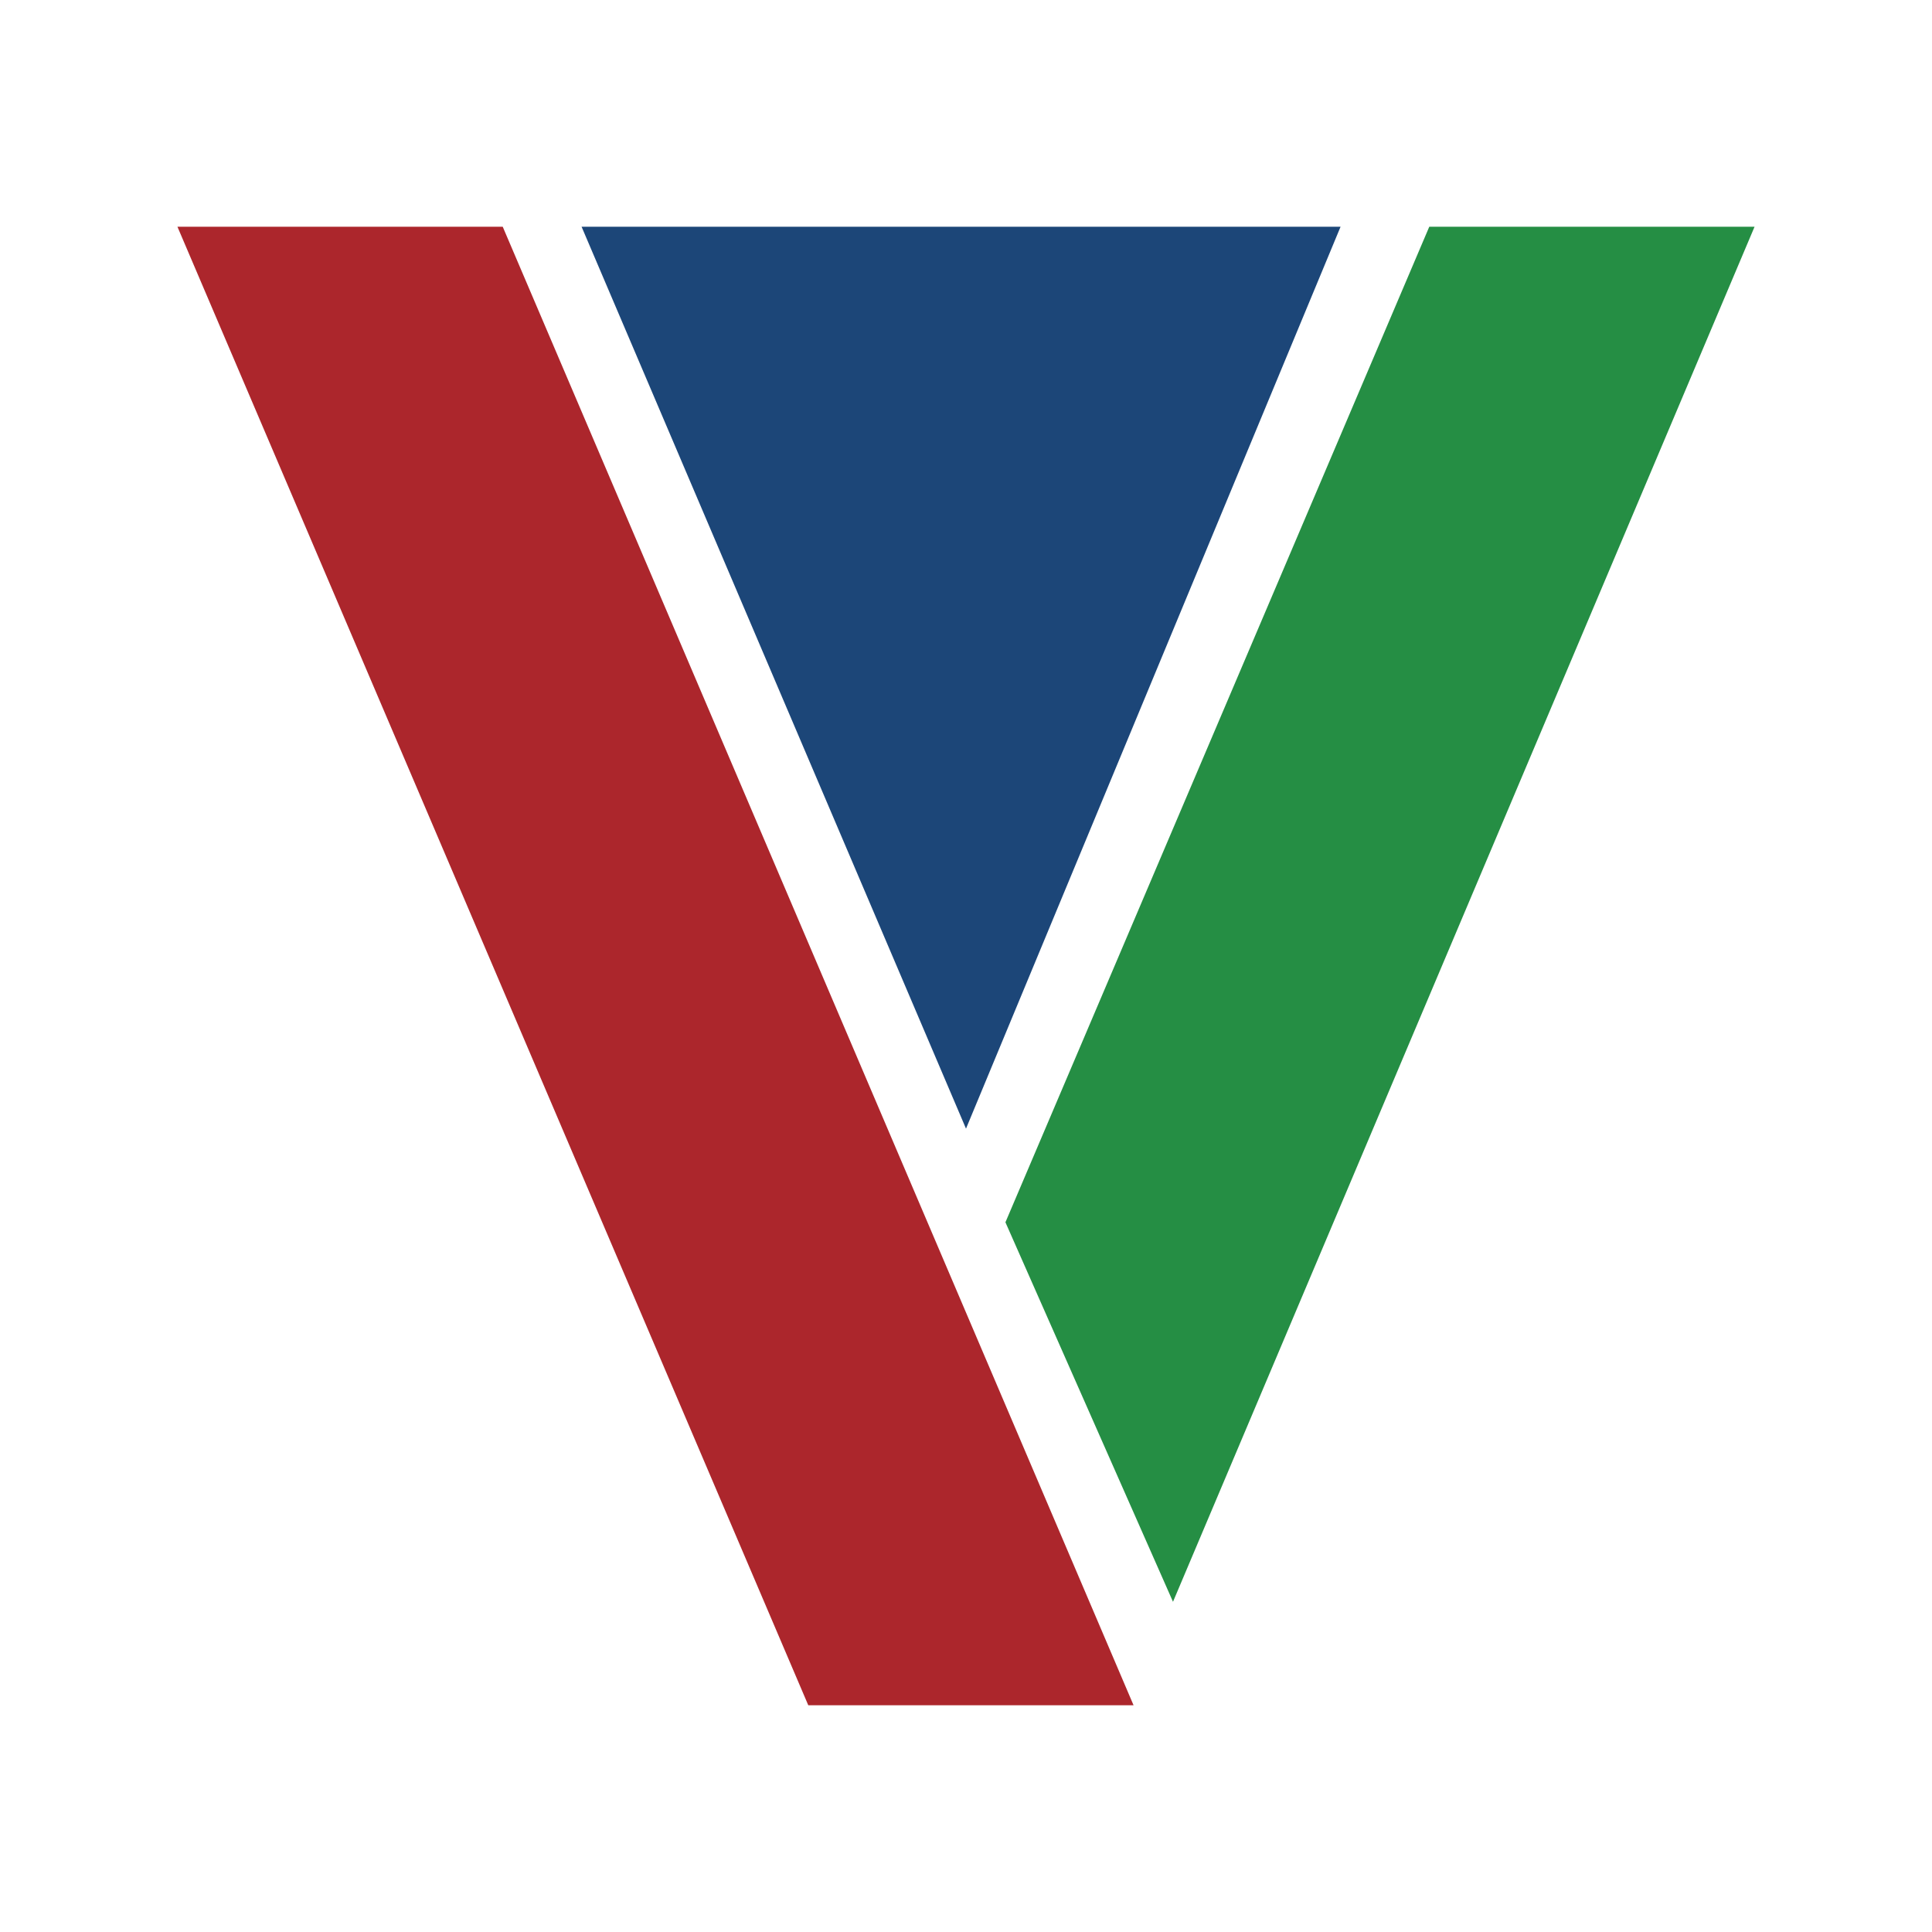
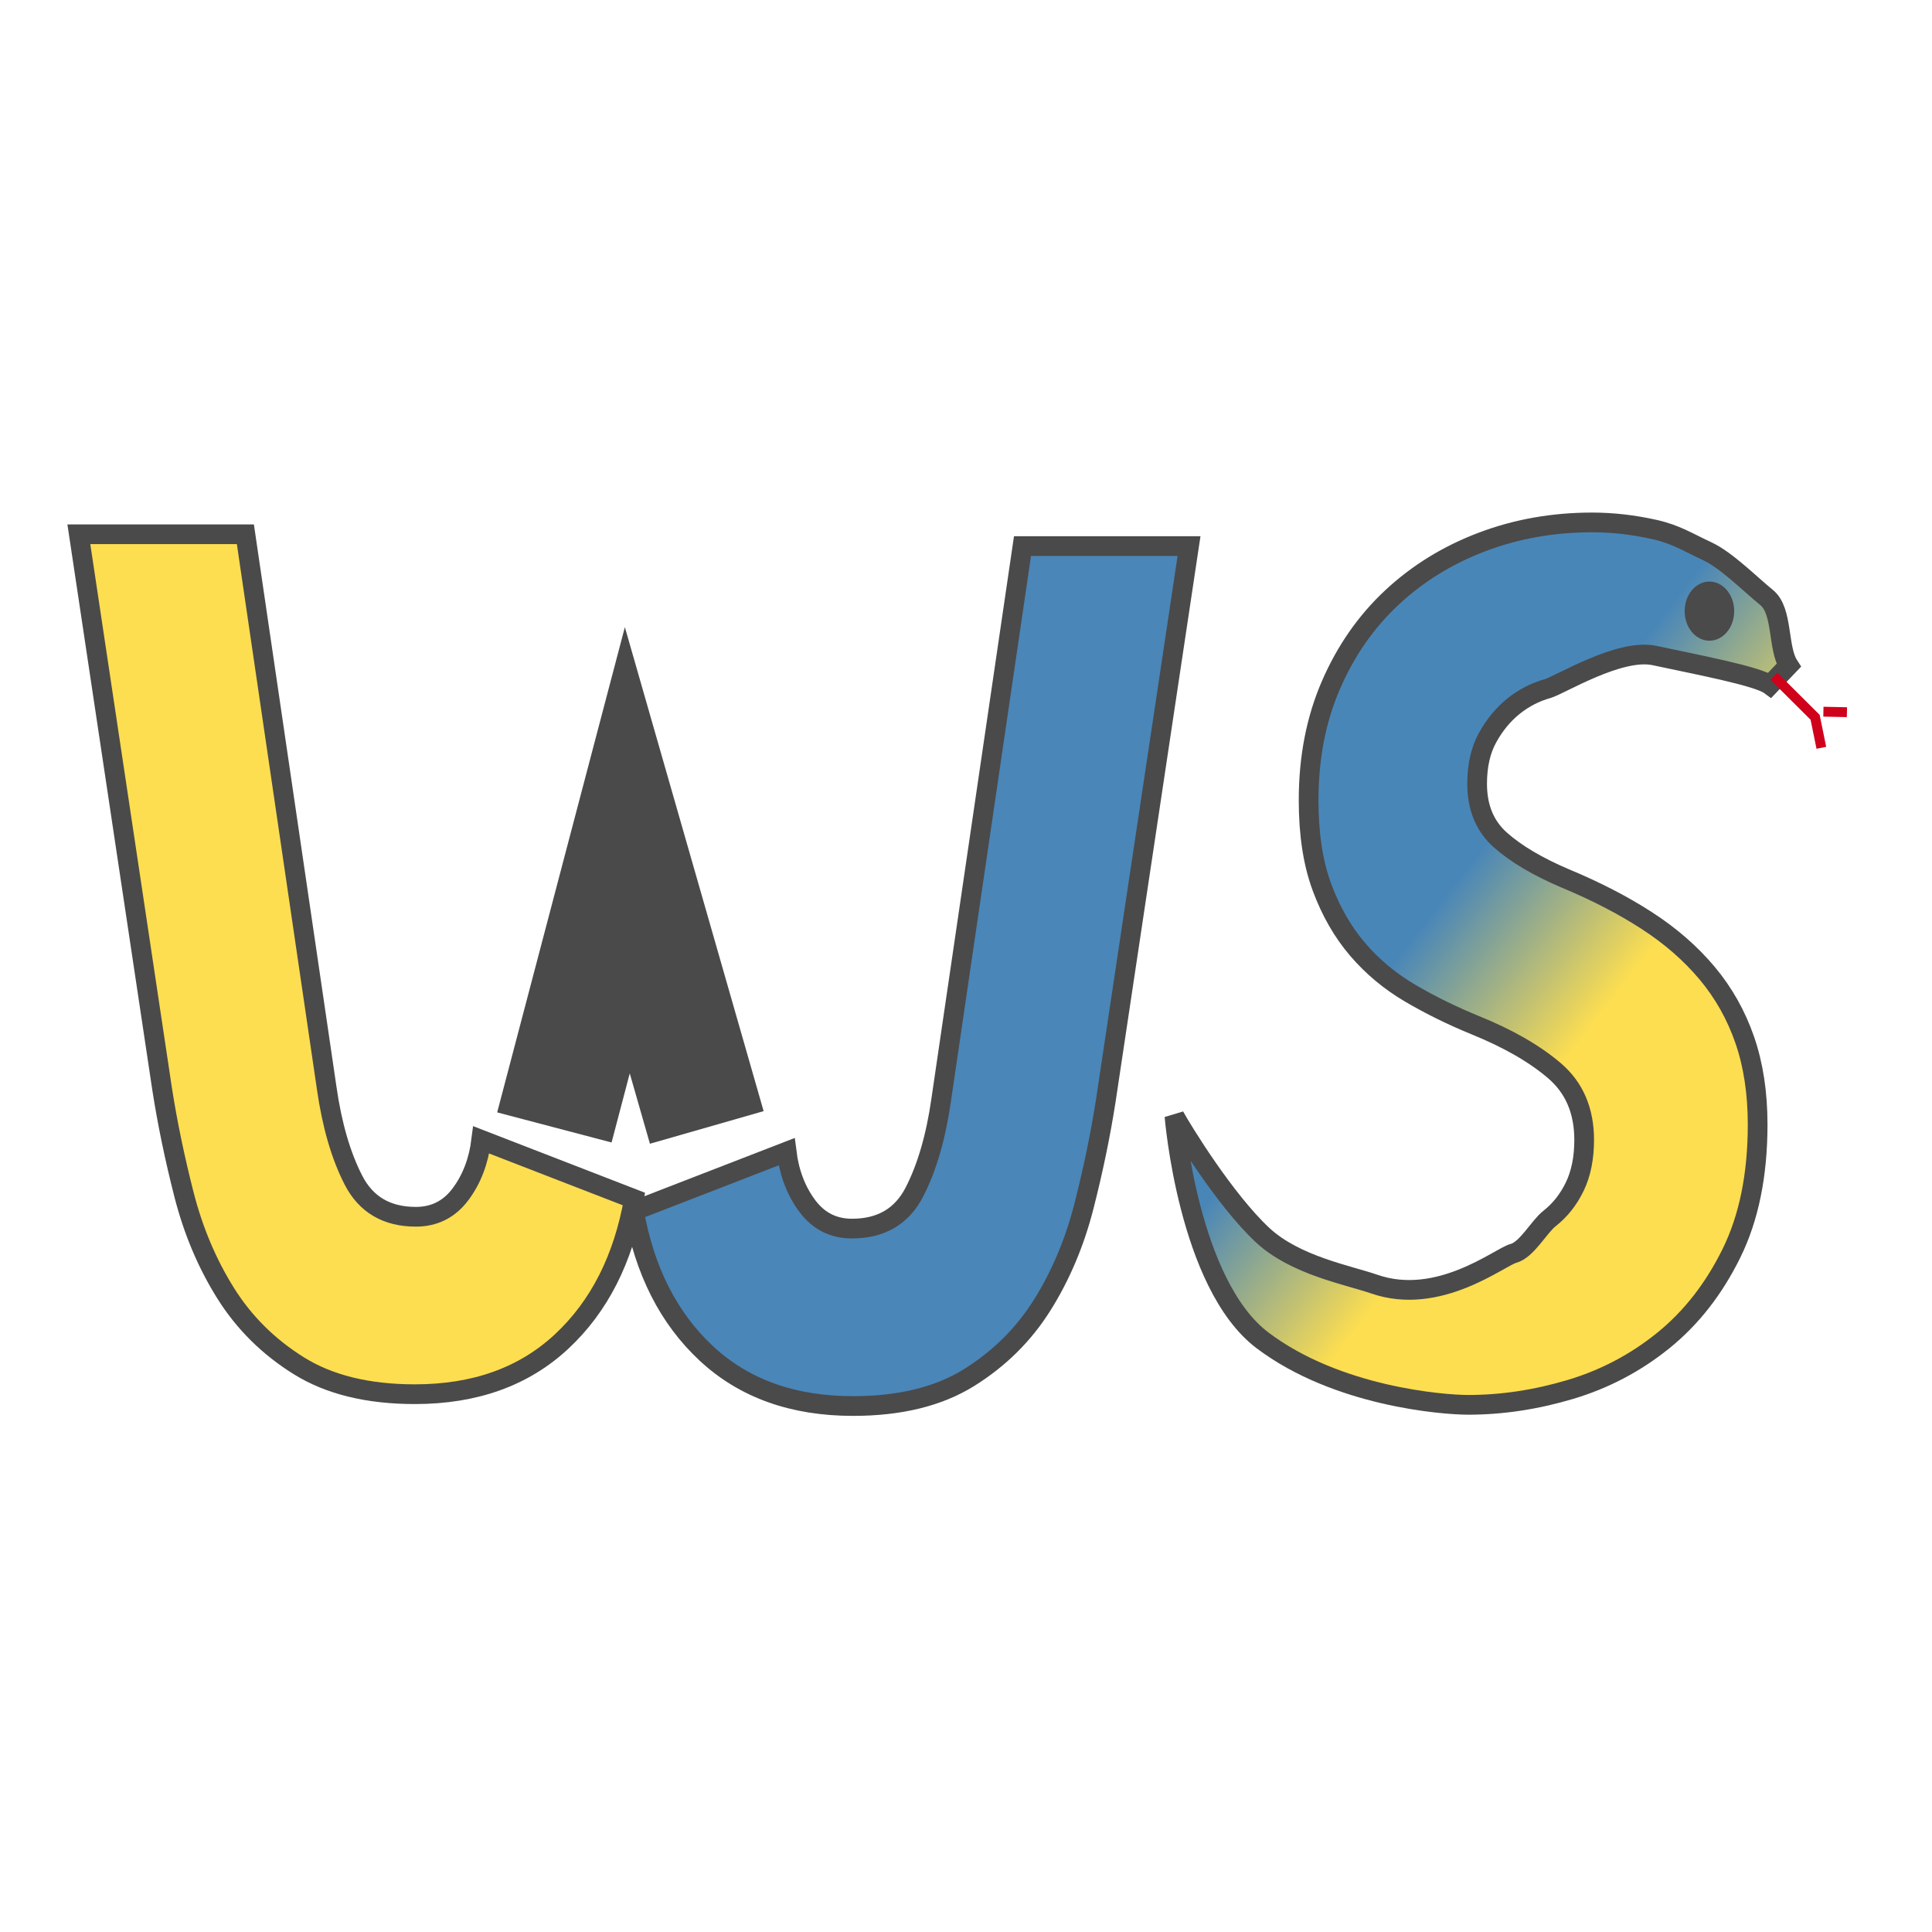
<svg xmlns="http://www.w3.org/2000/svg" width="196px" height="196px" viewBox="0 0 196 196" version="1.1">
-   <defs />
+   <defs>
+     <linearGradient x1="50%" y1="37.159%" x2="67.847%" y2="57.065%" id="linearGradient-1">
+       <stop stop-color="#4986B8" offset="0%" />
+       <stop stop-color="#FDDE50" offset="100%" />
+     </linearGradient>
+   </defs>
  <g id="Page-1" stroke="none" stroke-width="1" fill="none" fill-rule="evenodd">
-     <g id="Visualizer">
-       <polygon id="Path-122" fill="#AC262C" points="18 23 82 173 115 173 51 23" />
-       <polygon id="Path-123" fill="#1C4678" points="136 23 98 114.5 59 23" />
-       <polygon id="Path-124" fill="#258E44" points="145 23 178 23 119 162.5 102 124" />
+     <g id="WSLink">
+       <path d="M179.555,69.5 C178.311,68.581 172.111,67.421 167.853,66.503 C164.3,65.737 158.266,69.5 156.993,69.86 C155.719,70.22 154.562,70.82 153.523,71.66 C152.484,72.5 151.613,73.56 150.909,74.84 C150.205,76.12 149.853,77.68 149.853,79.52 C149.853,81.92 150.641,83.82 152.216,85.22 C153.792,86.62 155.987,87.92 158.803,89.12 C161.886,90.4 164.635,91.82 167.048,93.38 C169.462,94.94 171.507,96.72 173.183,98.72 C174.859,100.72 176.132,102.98 177.004,105.5 C177.875,108.02 178.311,110.88 178.311,114.08 C178.311,119.2 177.423,123.56 175.646,127.16 C173.87,130.76 171.574,133.7 168.758,135.98 C165.942,138.26 162.792,139.92 159.305,140.96 C155.819,142 152.367,142.52 148.948,142.52 C146.4,142.52 135.644,141.689 128.083,135.98 C120.523,130.271 119.151,113.239 119.151,113.239 C119.993,114.769 124.29,121.755 128.083,125.295 C131.394,128.385 136.785,129.358 139.418,130.271 C145.964,132.544 152.149,127.52 153.523,127.16 C154.898,126.8 156.121,124.46 157.194,123.62 C158.266,122.78 159.121,121.7 159.758,120.38 C160.395,119.06 160.713,117.48 160.713,115.64 C160.713,112.68 159.708,110.34 157.697,108.62 C155.685,106.9 153.004,105.36 149.652,104 C147.305,103.04 145.11,101.96 143.065,100.76 C141.021,99.56 139.244,98.08 137.736,96.32 C136.227,94.56 135.021,92.46 134.116,90.02 C133.21,87.58 132.758,84.64 132.758,81.2 C132.758,76.88 133.512,72.98 135.021,69.5 C136.529,66.02 138.59,63.06 141.205,60.62 C143.819,58.18 146.87,56.3 150.356,54.98 C153.842,53.66 157.562,53 161.518,53 C163.596,53 165.708,53.24 167.853,53.72 C169.998,54.2 171.205,54.994 173.183,55.914 C175.16,56.834 177.548,59.26 179.224,60.62 C180.9,61.98 180.322,65.743 181.462,67.503 L179.555,69.5 Z" id="Path" stroke="#4A4A4A" stroke-width="2" fill="url(#linearGradient-1)" />
+       <ellipse id="Oval" fill="#4A4A4A" cx="173.419" cy="62" rx="2.514" ry="3" />
+       <polyline id="Path-4" stroke="#D0011B" points="179.955 68.6 184.142 72.767 184.774 75.864" />
+       <path d="M187.37,72.251 L184.983,72.2" id="Path-5" stroke="#D0011B" />
+       <path d="M55.866,110.48 C55.33,113.92 54.592,117.48 53.654,121.16 C52.715,124.84 51.307,128.18 49.43,131.18 C47.553,134.18 45.073,136.64 41.989,138.56 C38.905,140.48 34.983,141.44 30.223,141.44 C24.123,141.44 19.162,139.66 15.341,136.1 C11.52,132.54 9.073,127.72 8,121.64 L23.486,115.64 C23.754,117.8 24.458,119.64 25.598,121.16 C26.737,122.68 28.246,123.44 30.123,123.44 C33.073,123.44 35.184,122.2 36.458,119.72 C37.732,117.24 38.637,114.12 39.173,110.36 L47.419,54.2 L64.313,54.2 L55.866,110.48 Z" id="J" stroke="#4A4A4A" stroke-width="2" fill="#FDDE50" transform="translate(36.15642, 97.82) scale(-1, 1) translate(-36.15642, -97.82) " />
+       <path d="M112.179,111.68 C111.642,115.12 110.905,118.68 109.966,122.36 C109.028,126.04 107.62,129.38 105.743,132.38 C103.866,135.38 101.385,137.84 98.302,139.76 C95.218,141.68 91.296,142.64 86.536,142.64 C80.436,142.64 75.475,140.86 71.654,137.3 C67.832,133.74 65.385,128.92 64.313,122.84 L79.799,116.84 C80.067,119 80.771,120.84 81.911,122.36 C83.05,123.88 84.559,124.64 86.436,124.64 C89.385,124.64 91.497,123.4 92.771,120.92 C94.045,118.44 94.95,115.32 95.486,111.56 L103.732,55.4 L120.626,55.4 L112.179,111.68 Z" id="J" stroke="#4A4A4A" stroke-width="2" fill="#4A86B8" />
+       <polyline id="Path-6" stroke="#4A4A4A" stroke-width="12" points="56.241 114.378 63.64 86.259 71.702 114.378" />
    </g>
  </g>
</svg>
